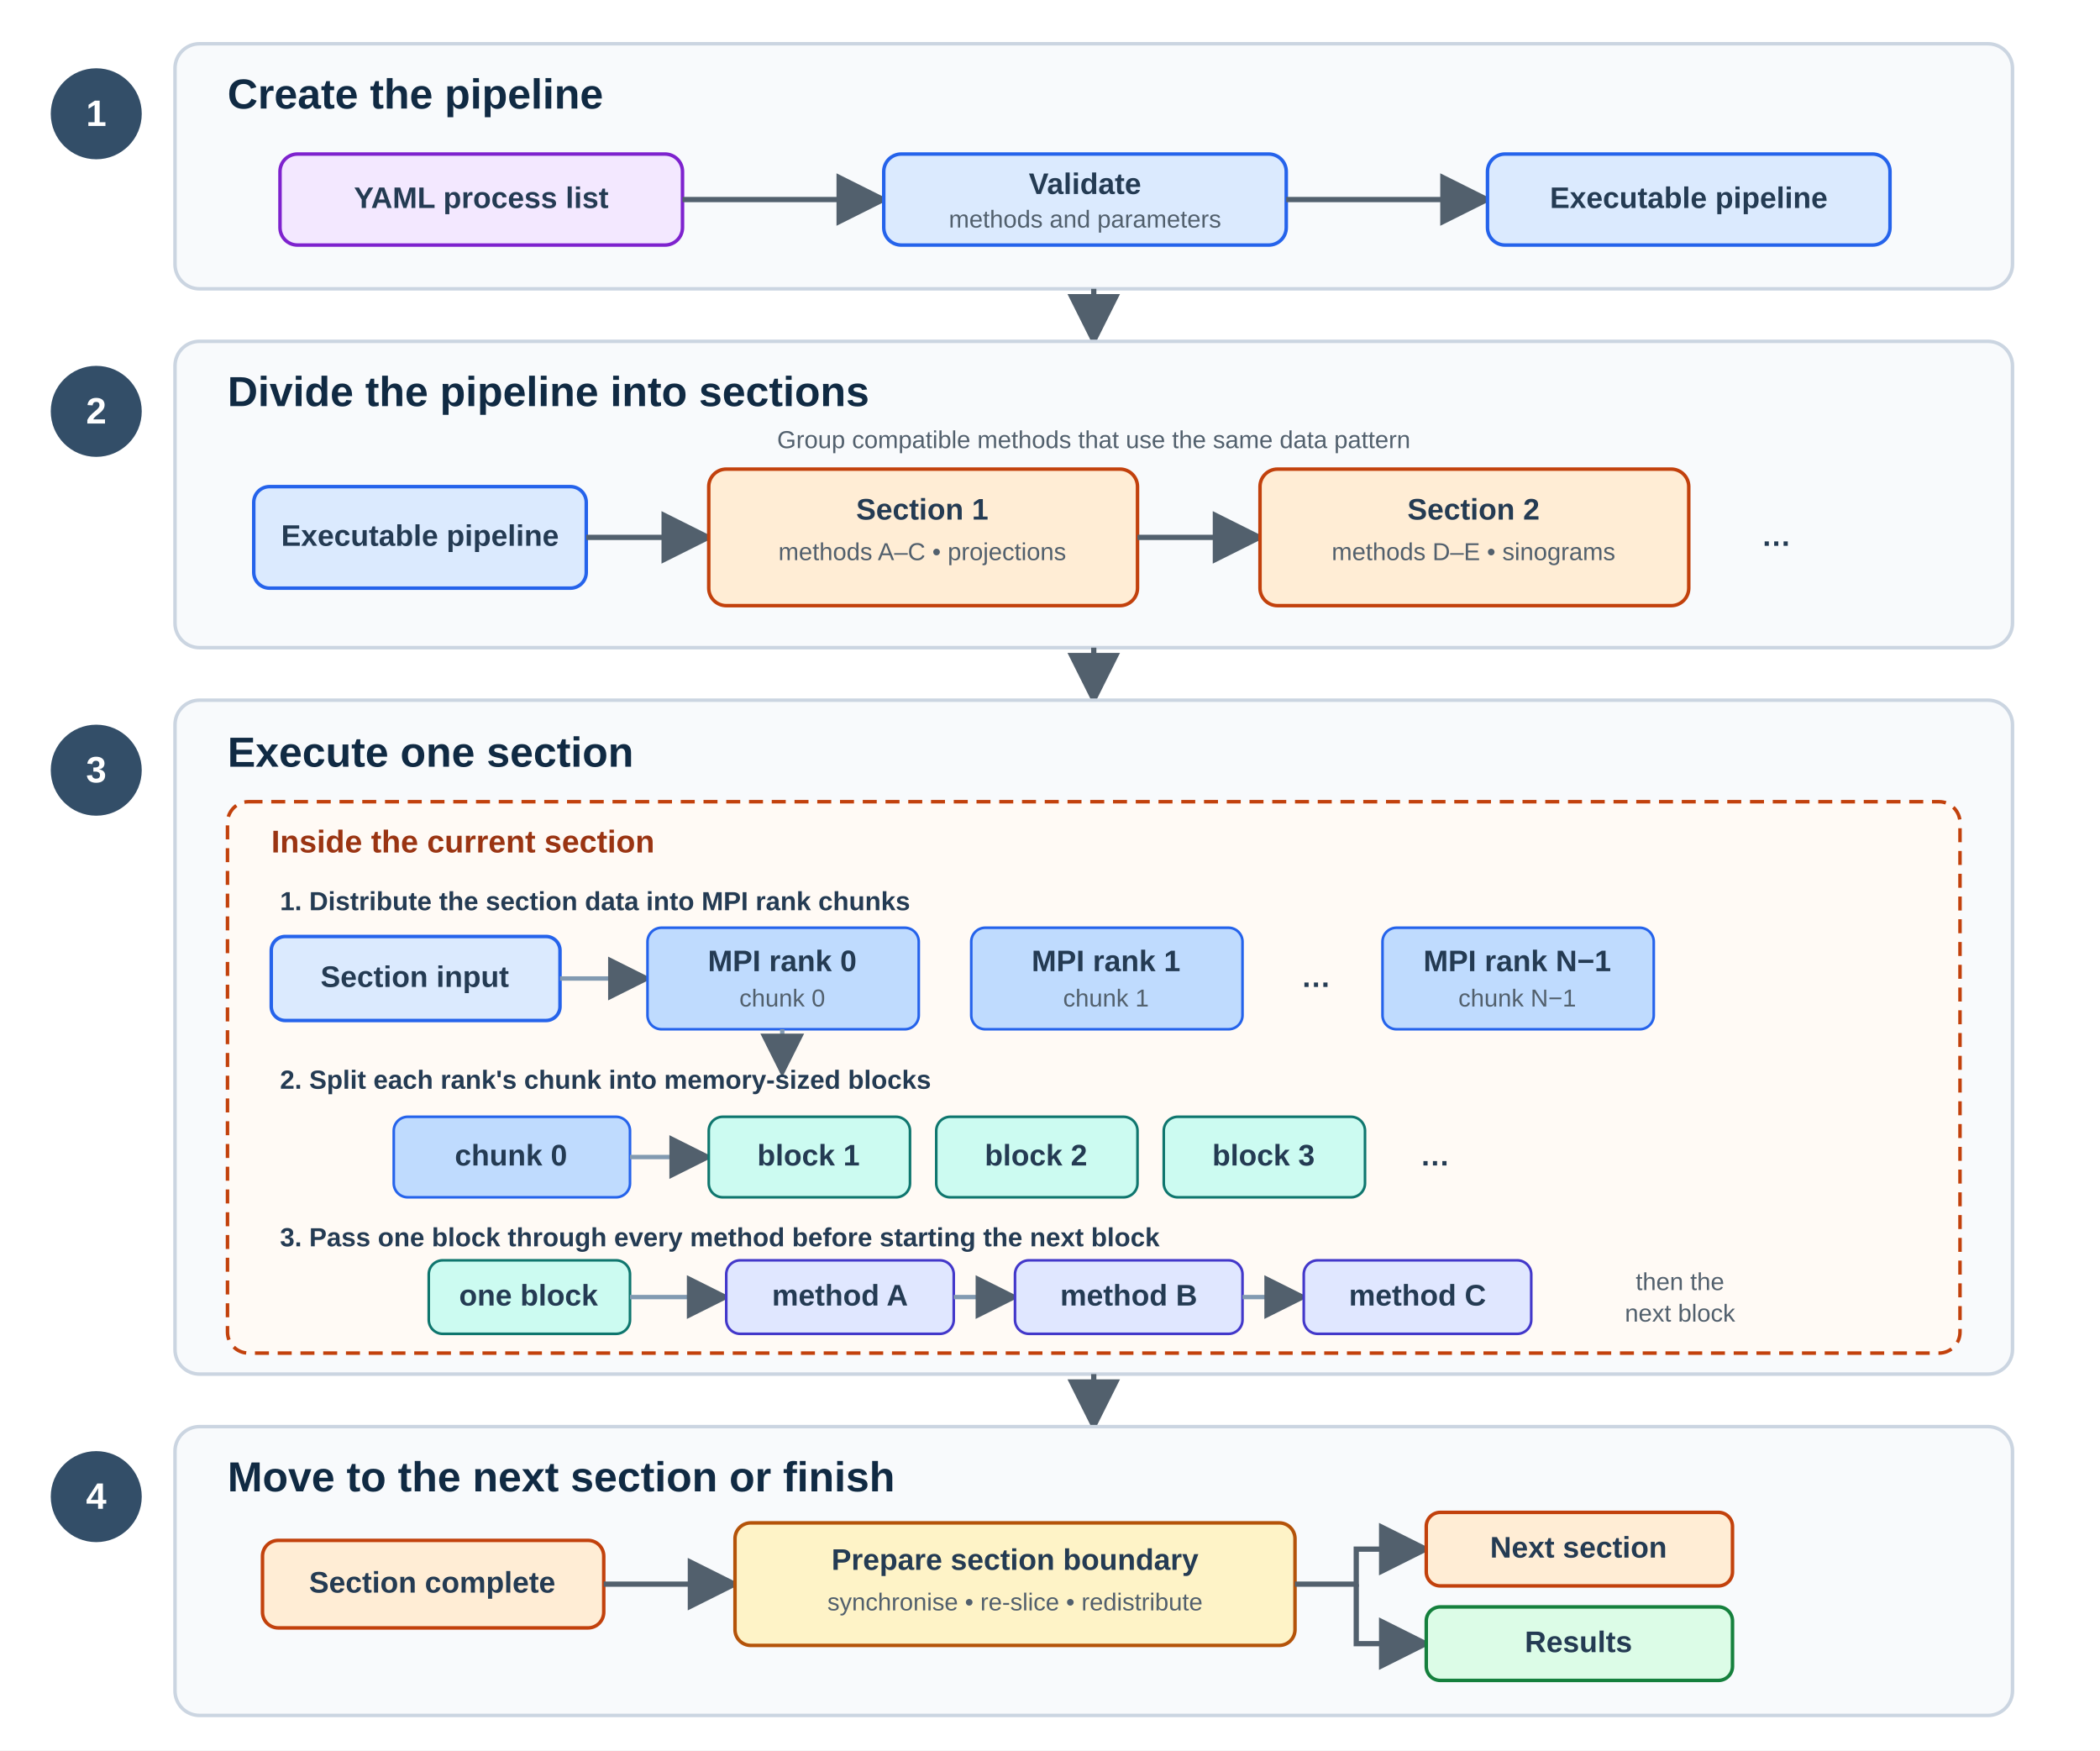
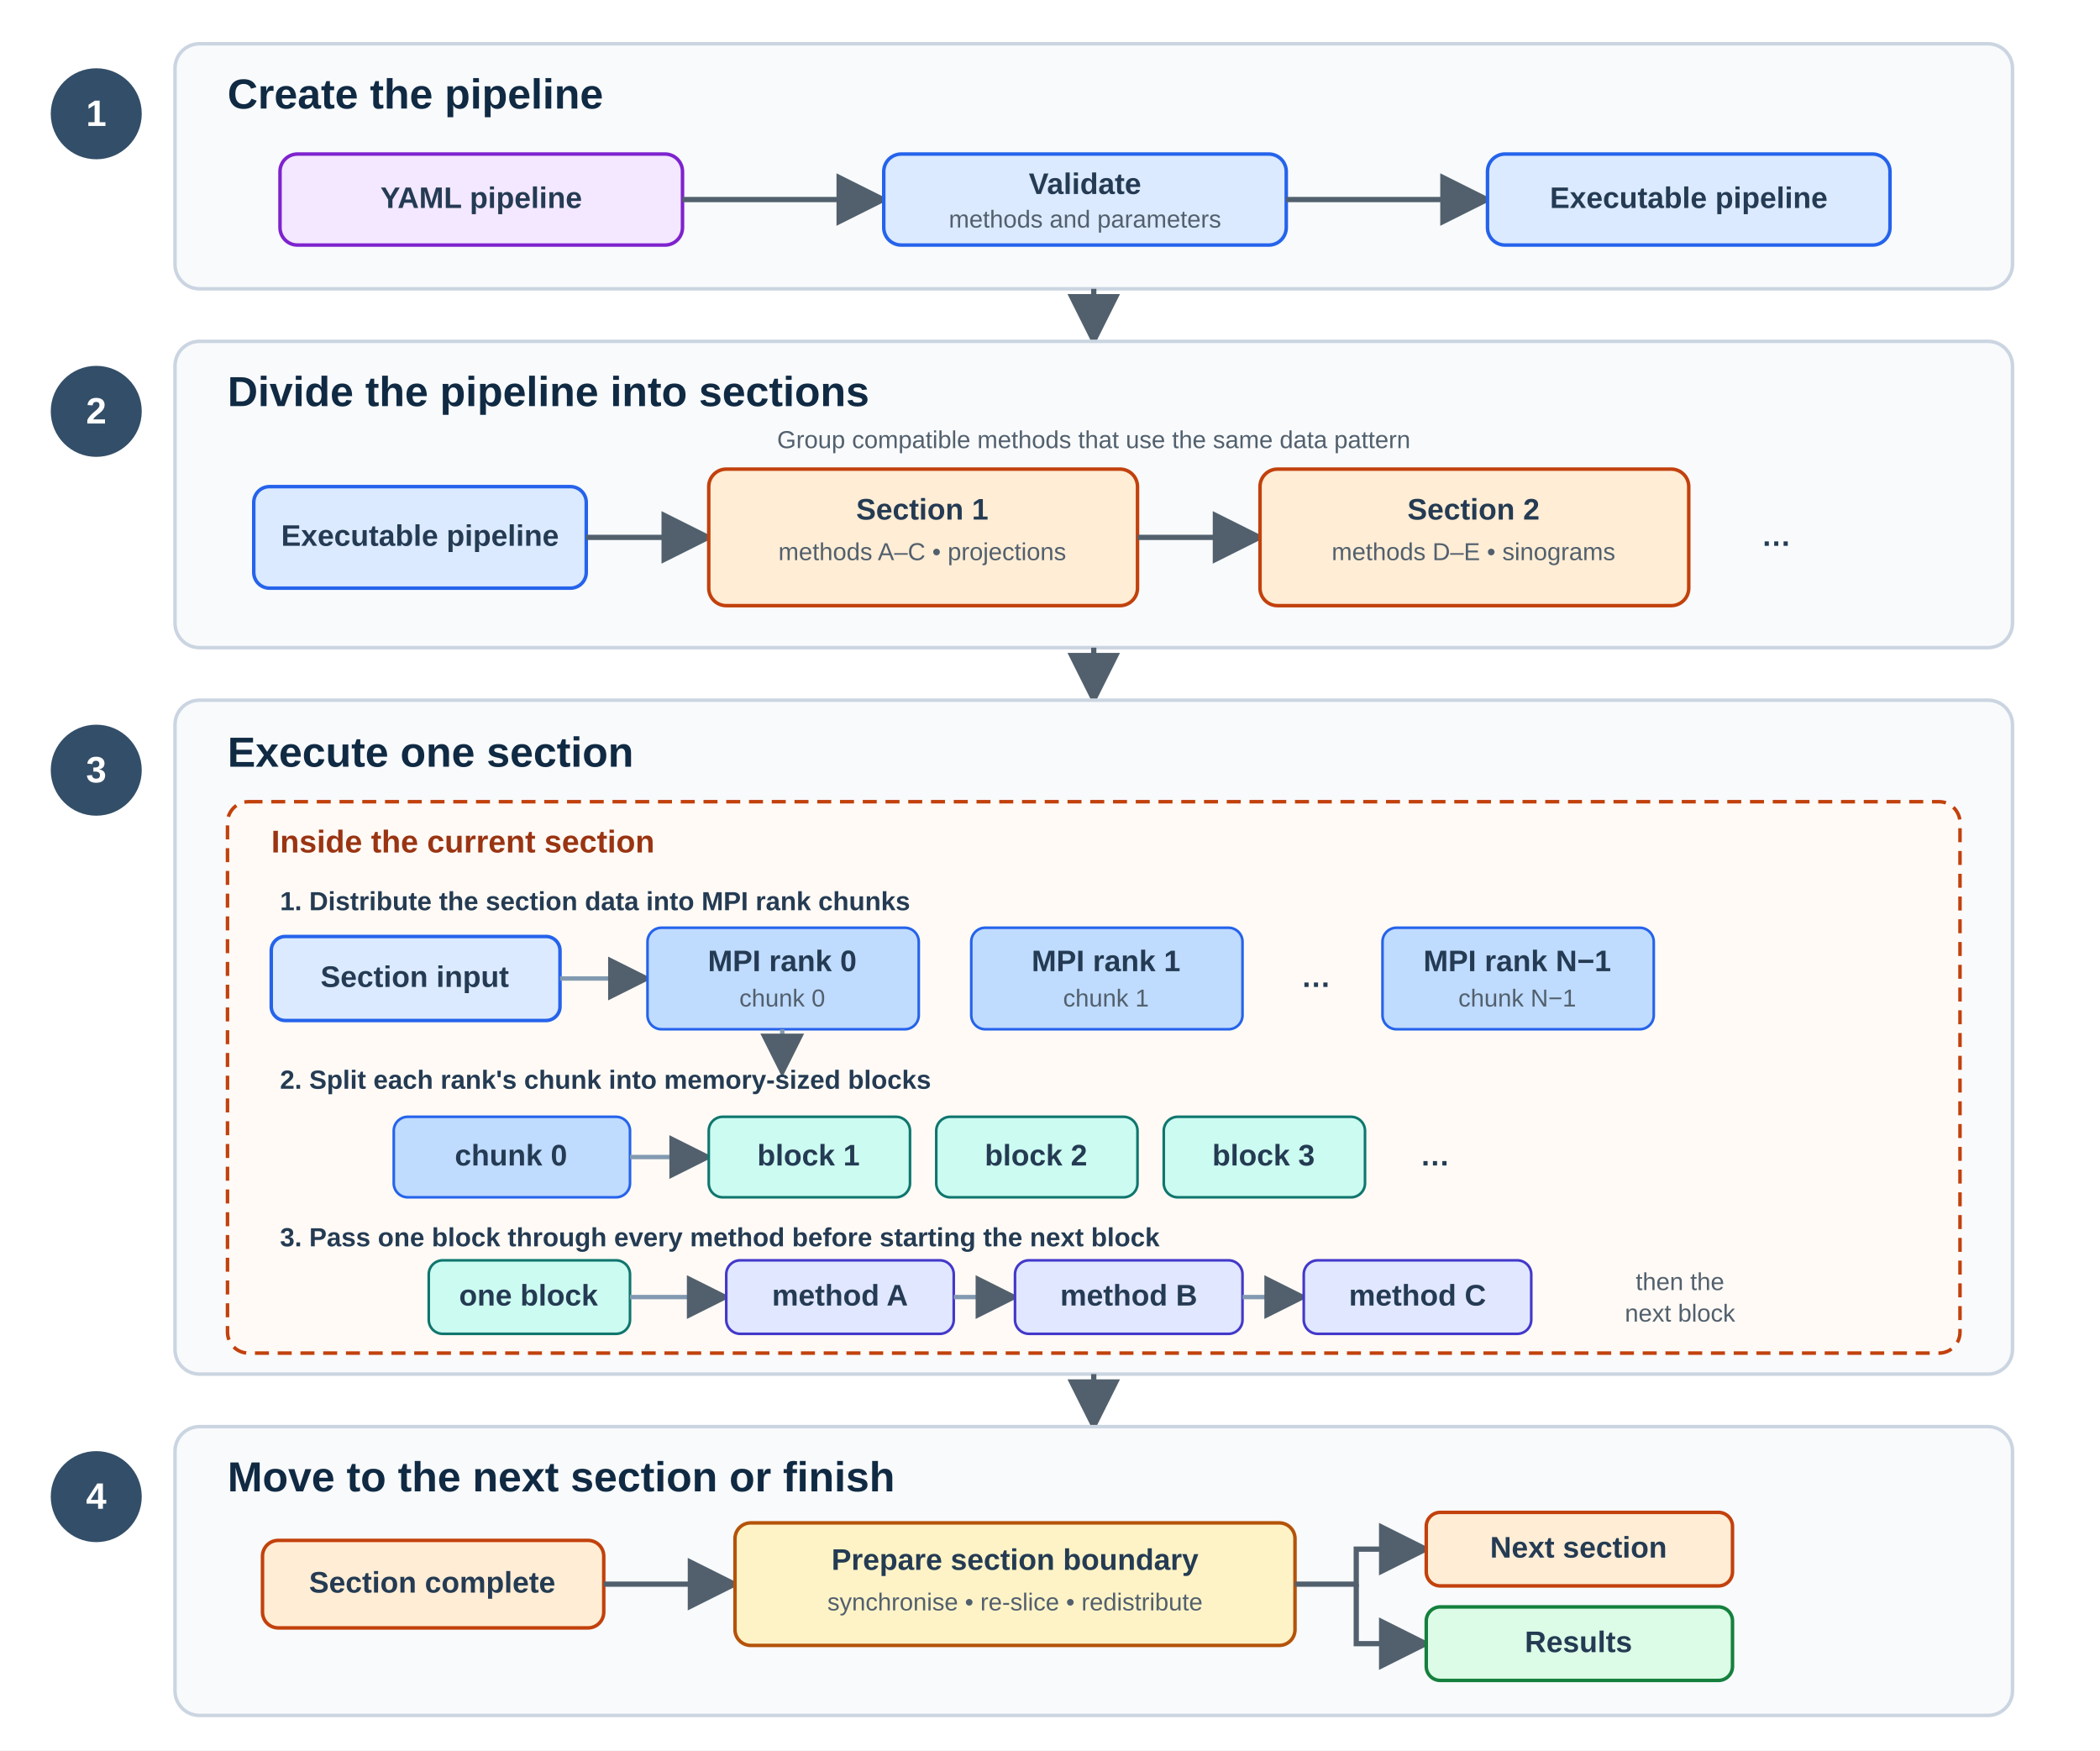
<svg xmlns="http://www.w3.org/2000/svg" width="1200" height="1000" viewBox="0 0 1200 1000" role="img" aria-labelledby="title desc">
  <defs>
    <marker id="arrow" markerWidth="10" markerHeight="10" refX="9" refY="5" orient="auto" markerUnits="strokeWidth">
      <path d="M0,0 L10,5 L0,10 Z" fill="#52606d" />
    </marker>
    <style>
      .bg { fill: #ffffff; }
      .panel { fill: #f8fafc; stroke: #cbd5e1; stroke-width: 2; }
      .section-frame { fill: #fffaf5; stroke: #c2410c; stroke-width: 2; stroke-dasharray: 8 5; }
      .stage { fill: #334e68; }
      .stage-num { fill: #ffffff; font: 700 21px Arial, sans-serif; text-anchor: middle; dominant-baseline: middle; }
      .heading { fill: #102a43; font: 700 24px Arial, sans-serif; }
      .subheading { fill: #9a3412; font: 700 18px Arial, sans-serif; }
      .label { fill: #243b53; font: 700 17px Arial, sans-serif; text-anchor: middle; dominant-baseline: middle; }
      .text { fill: #52606d; font: 16px Arial, sans-serif; text-anchor: middle; }
      .small { fill: #52606d; font: 14px Arial, sans-serif; text-anchor: middle; }
      .step-label { fill: #243b53; font: 700 15px Arial, sans-serif; }
      .arrow { fill: none; stroke: #52606d; stroke-width: 3; marker-end: url(#arrow); }
      .arrow-light { fill: none; stroke: #829ab1; stroke-width: 2.5; marker-end: url(#arrow); }
      .yaml { fill: #f3e8ff; stroke: #7e22ce; stroke-width: 2; }
      .pipeline { fill: #dbeafe; stroke: #2563eb; stroke-width: 2; }
      .section { fill: #ffedd5; stroke: #c2410c; stroke-width: 2; }
      .chunk { fill: #bfdbfe; stroke: #2563eb; stroke-width: 1.5; }
      .block { fill: #ccfbf1; stroke: #0f766e; stroke-width: 1.5; }
      .method { fill: #e0e7ff; stroke: #4338ca; stroke-width: 1.5; }
      .boundary { fill: #fef3c7; stroke: #b45309; stroke-width: 2; }
      .output { fill: #dcfce7; stroke: #15803d; stroke-width: 2; }
    </style>
  </defs>
  <rect class="bg" width="1200" height="1000" />
  <circle class="stage" cx="55" cy="65" r="26" />
  <text class="stage-num" x="55" y="66">1</text>
  <rect class="panel" x="100" y="25" width="1050" height="140" rx="14" />
  <text class="heading" x="130" y="62">Create the pipeline</text>
  <rect class="yaml" x="160" y="88" width="230" height="52" rx="10" />
-   <text class="label" x="275" y="114">YAML process list</text>
+   <text class="label" x="275" y="114">YAML pipeline</text>
  <path class="arrow" d="M390 114 H505" />
  <rect class="pipeline" x="505" y="88" width="230" height="52" rx="10" />
  <text class="label" x="620" y="106">Validate</text>
  <text class="small" x="620" y="130">methods and parameters</text>
  <path class="arrow" d="M735 114 H850" />
  <rect class="pipeline" x="850" y="88" width="230" height="52" rx="10" />
  <text class="label" x="965" y="114">Executable pipeline</text>
  <path class="arrow" d="M625 165 V195" />
  <circle class="stage" cx="55" cy="235" r="26" />
  <text class="stage-num" x="55" y="236">2</text>
  <rect class="panel" x="100" y="195" width="1050" height="175" rx="14" />
  <text class="heading" x="130" y="232">Divide the pipeline into sections</text>
  <text class="small" x="625" y="256">Group compatible methods that use the same data pattern</text>
  <rect class="pipeline" x="145" y="278" width="190" height="58" rx="9" />
  <text class="label" x="240" y="307">Executable pipeline</text>
  <path class="arrow" d="M335 307 H405" />
  <rect class="section" x="405" y="268" width="245" height="78" rx="10" />
  <text class="label" x="527" y="292">Section 1</text>
  <text class="small" x="527" y="320">methods A–C • projections</text>
  <path class="arrow" d="M650 307 H720" />
  <rect class="section" x="720" y="268" width="245" height="78" rx="10" />
  <text class="label" x="842" y="292">Section 2</text>
  <text class="small" x="842" y="320">methods D–E • sinograms</text>
  <text class="label" x="1015" y="307">…</text>
  <path class="arrow" d="M625 370 V400" />
  <circle class="stage" cx="55" cy="440" r="26" />
  <text class="stage-num" x="55" y="441">3</text>
  <rect class="panel" x="100" y="400" width="1050" height="385" rx="14" />
  <text class="heading" x="130" y="438">Execute one section</text>
  <rect class="section-frame" x="130" y="458" width="990" height="315" rx="12" />
  <text class="subheading" x="155" y="487">Inside the current section</text>
  <text class="step-label" x="160" y="520">1. Distribute the section data into MPI rank chunks</text>
  <rect class="pipeline" x="155" y="535" width="165" height="48" rx="8" />
  <text class="label" x="237" y="559">Section input</text>
  <path class="arrow-light" d="M320 559 H370" />
  <rect class="chunk" x="370" y="530" width="155" height="58" rx="8" />
  <text class="label" x="447" y="550">MPI rank 0</text>
  <text class="small" x="447" y="575">chunk 0</text>
  <rect class="chunk" x="555" y="530" width="155" height="58" rx="8" />
  <text class="label" x="632" y="550">MPI rank 1</text>
  <text class="small" x="632" y="575">chunk 1</text>
  <text class="label" x="752" y="559">…</text>
  <rect class="chunk" x="790" y="530" width="155" height="58" rx="8" />
  <text class="label" x="867" y="550">MPI rank N−1</text>
  <text class="small" x="867" y="575">chunk N−1</text>
  <path class="arrow-light" d="M447 588 V613" />
  <text class="step-label" x="160" y="622">2. Split each rank's chunk into memory-sized blocks</text>
  <rect class="chunk" x="225" y="638" width="135" height="46" rx="8" />
  <text class="label" x="292" y="661">chunk 0</text>
  <path class="arrow-light" d="M360 661 H405" />
  <rect class="block" x="405" y="638" width="115" height="46" rx="8" />
  <text class="label" x="462" y="661">block 1</text>
  <rect class="block" x="535" y="638" width="115" height="46" rx="8" />
  <text class="label" x="592" y="661">block 2</text>
  <rect class="block" x="665" y="638" width="115" height="46" rx="8" />
  <text class="label" x="722" y="661">block 3</text>
  <text class="label" x="820" y="661">…</text>
  <text class="step-label" x="160" y="712">3. Pass one block through every method before starting the next block</text>
  <rect class="block" x="245" y="720" width="115" height="42" rx="8" />
  <text class="label" x="302" y="741">one block</text>
  <path class="arrow-light" d="M360 741 H415" />
  <rect class="method" x="415" y="720" width="130" height="42" rx="8" />
  <text class="label" x="480" y="741">method A</text>
  <path class="arrow-light" d="M545 741 H580" />
  <rect class="method" x="580" y="720" width="130" height="42" rx="8" />
  <text class="label" x="645" y="741">method B</text>
  <path class="arrow-light" d="M710 741 H745" />
  <rect class="method" x="745" y="720" width="130" height="42" rx="8" />
  <text class="label" x="810" y="741">method C</text>
  <text class="small" x="960" y="737">then the</text>
  <text class="small" x="960" y="755">next block</text>
  <path class="arrow" d="M625 785 V815" />
  <circle class="stage" cx="55" cy="855" r="26" />
  <text class="stage-num" x="55" y="856">4</text>
  <rect class="panel" x="100" y="815" width="1050" height="165" rx="14" />
  <text class="heading" x="130" y="852">Move to the next section or finish</text>
  <rect class="section" x="150" y="880" width="195" height="50" rx="9" />
  <text class="label" x="247" y="905">Section complete</text>
  <path class="arrow" d="M345 905 H420" />
  <rect class="boundary" x="420" y="870" width="320" height="70" rx="9" />
  <text class="label" x="580" y="892">Prepare section boundary</text>
  <text class="small" x="580" y="920">synchronise • re-slice • redistribute</text>
  <path class="arrow" d="M740 905 H775 V885 H815" />
  <path class="arrow" d="M775 905 V939 H815" />
  <rect class="section" x="815" y="864" width="175" height="42" rx="8" />
  <text class="label" x="902" y="885">Next section</text>
  <rect class="output" x="815" y="918" width="175" height="42" rx="8" />
  <text class="label" x="902" y="939">Results</text>
</svg>
